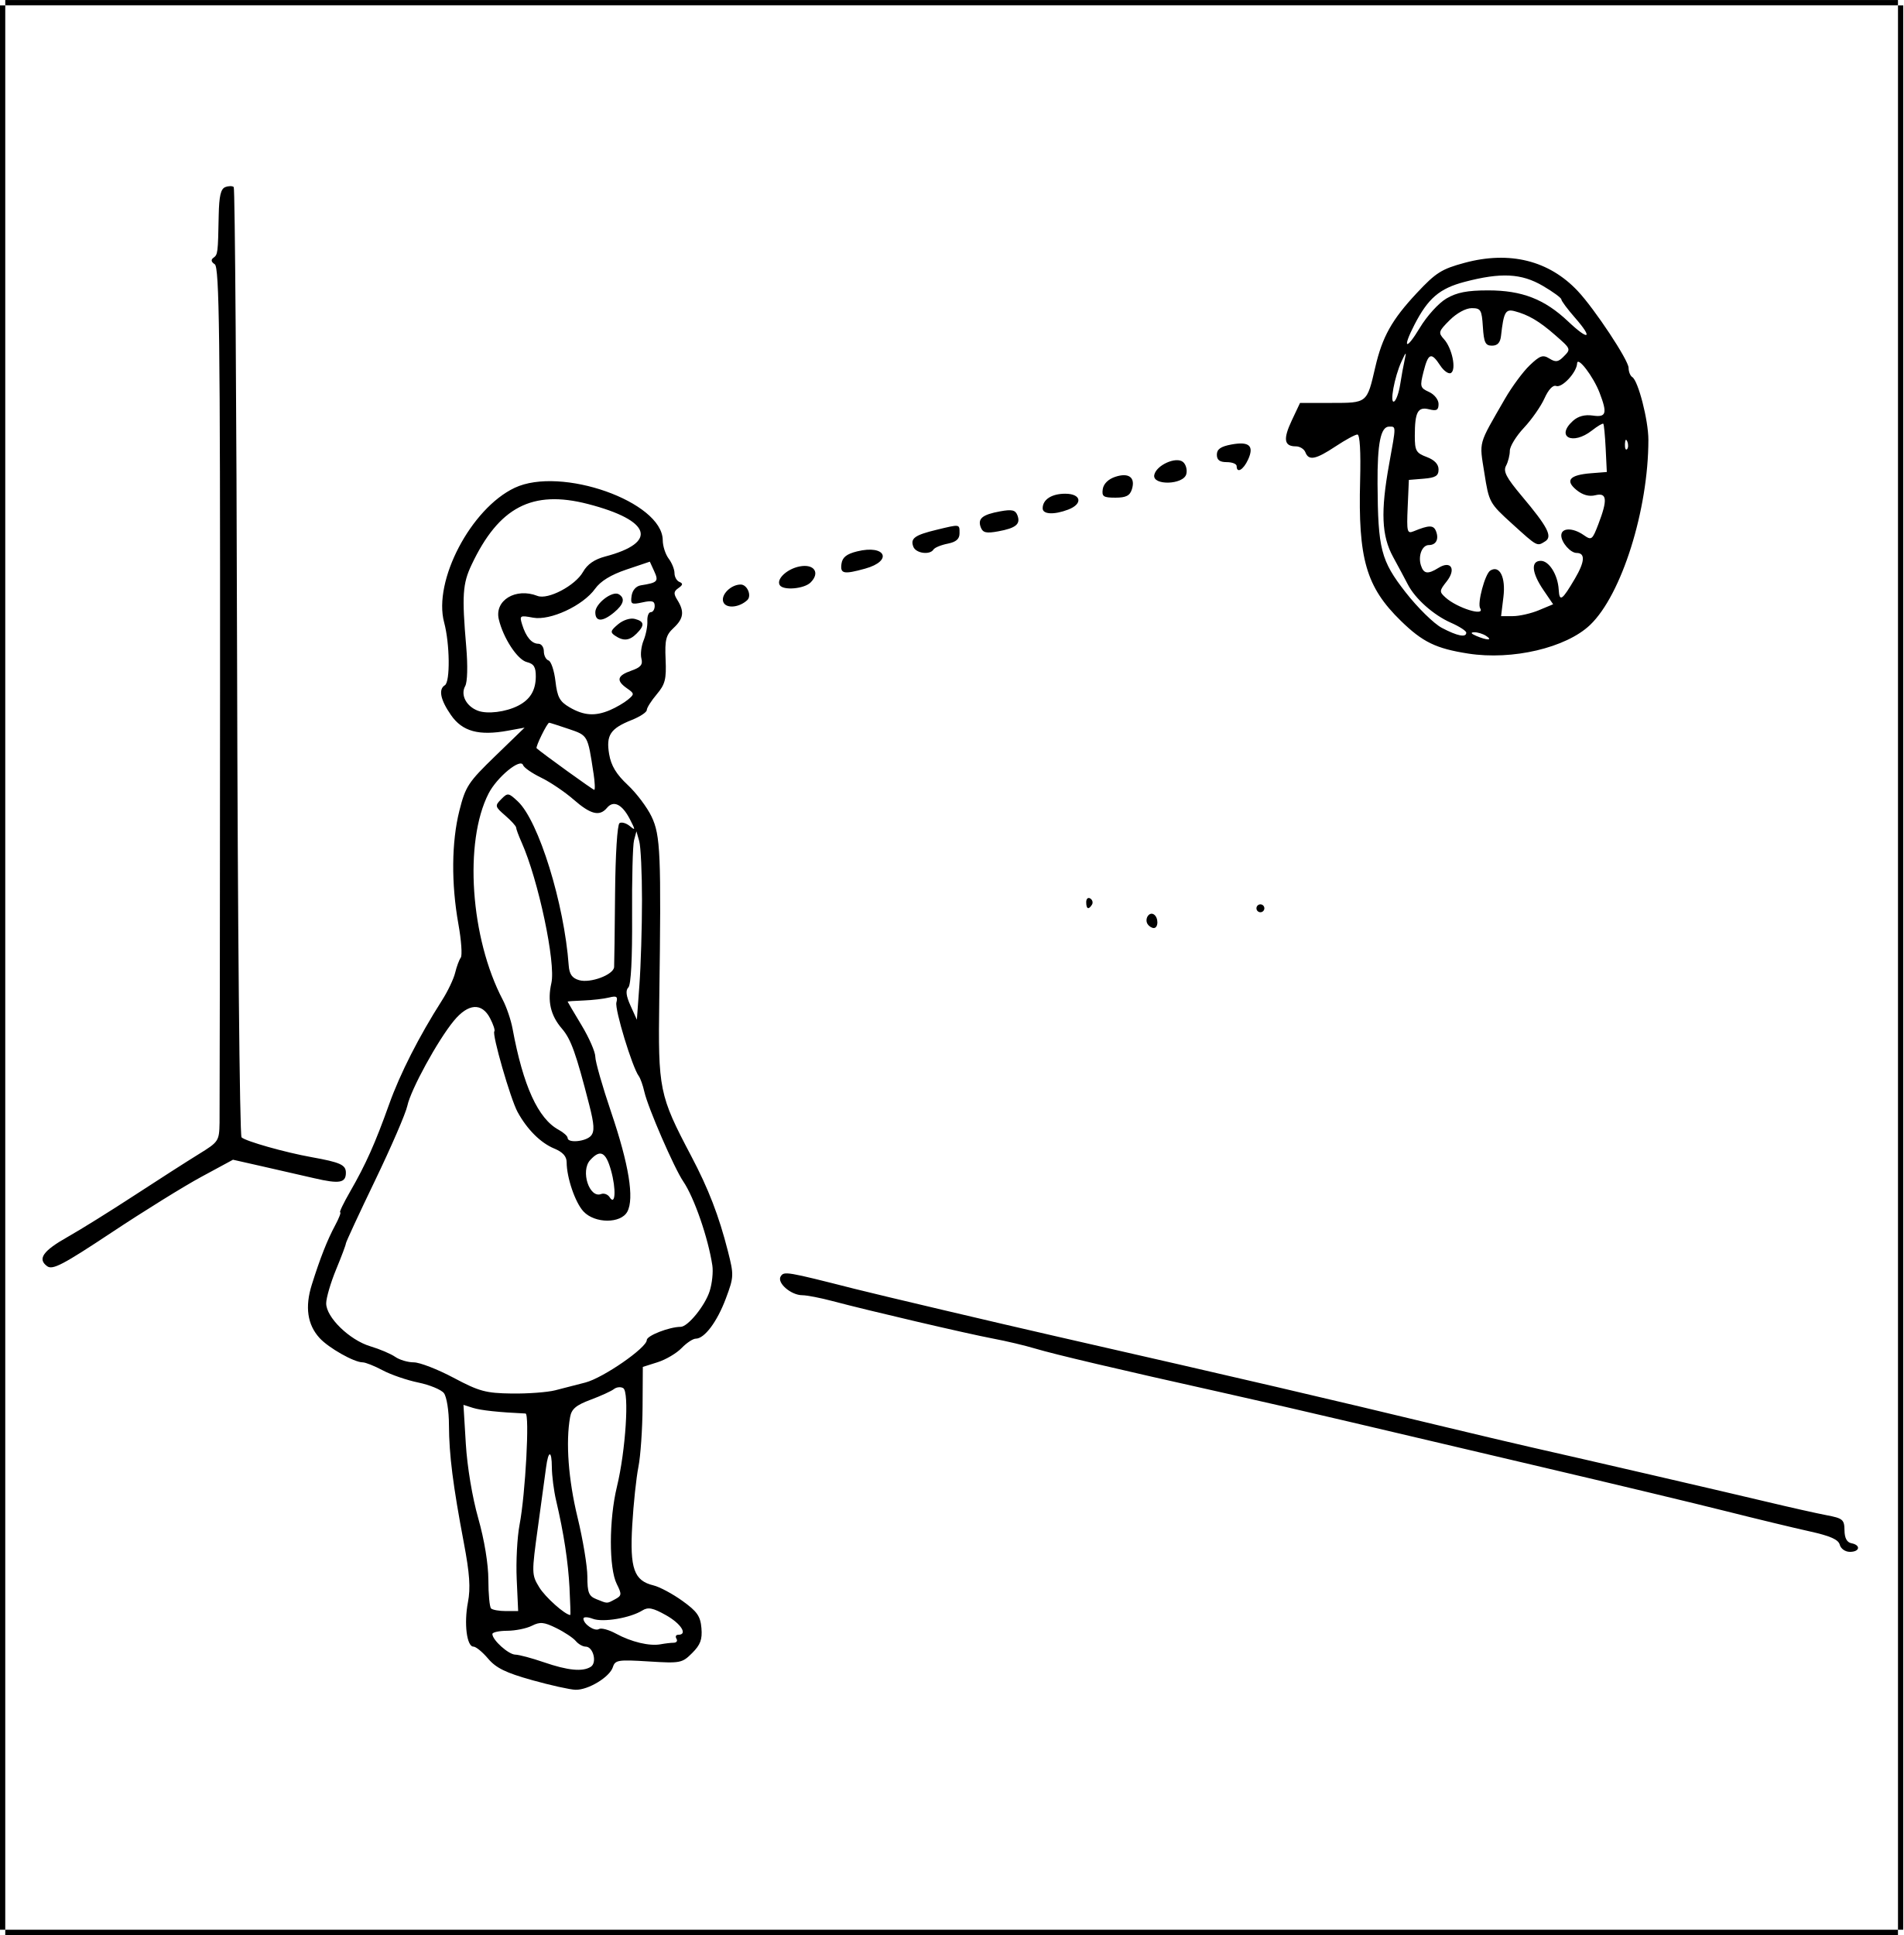
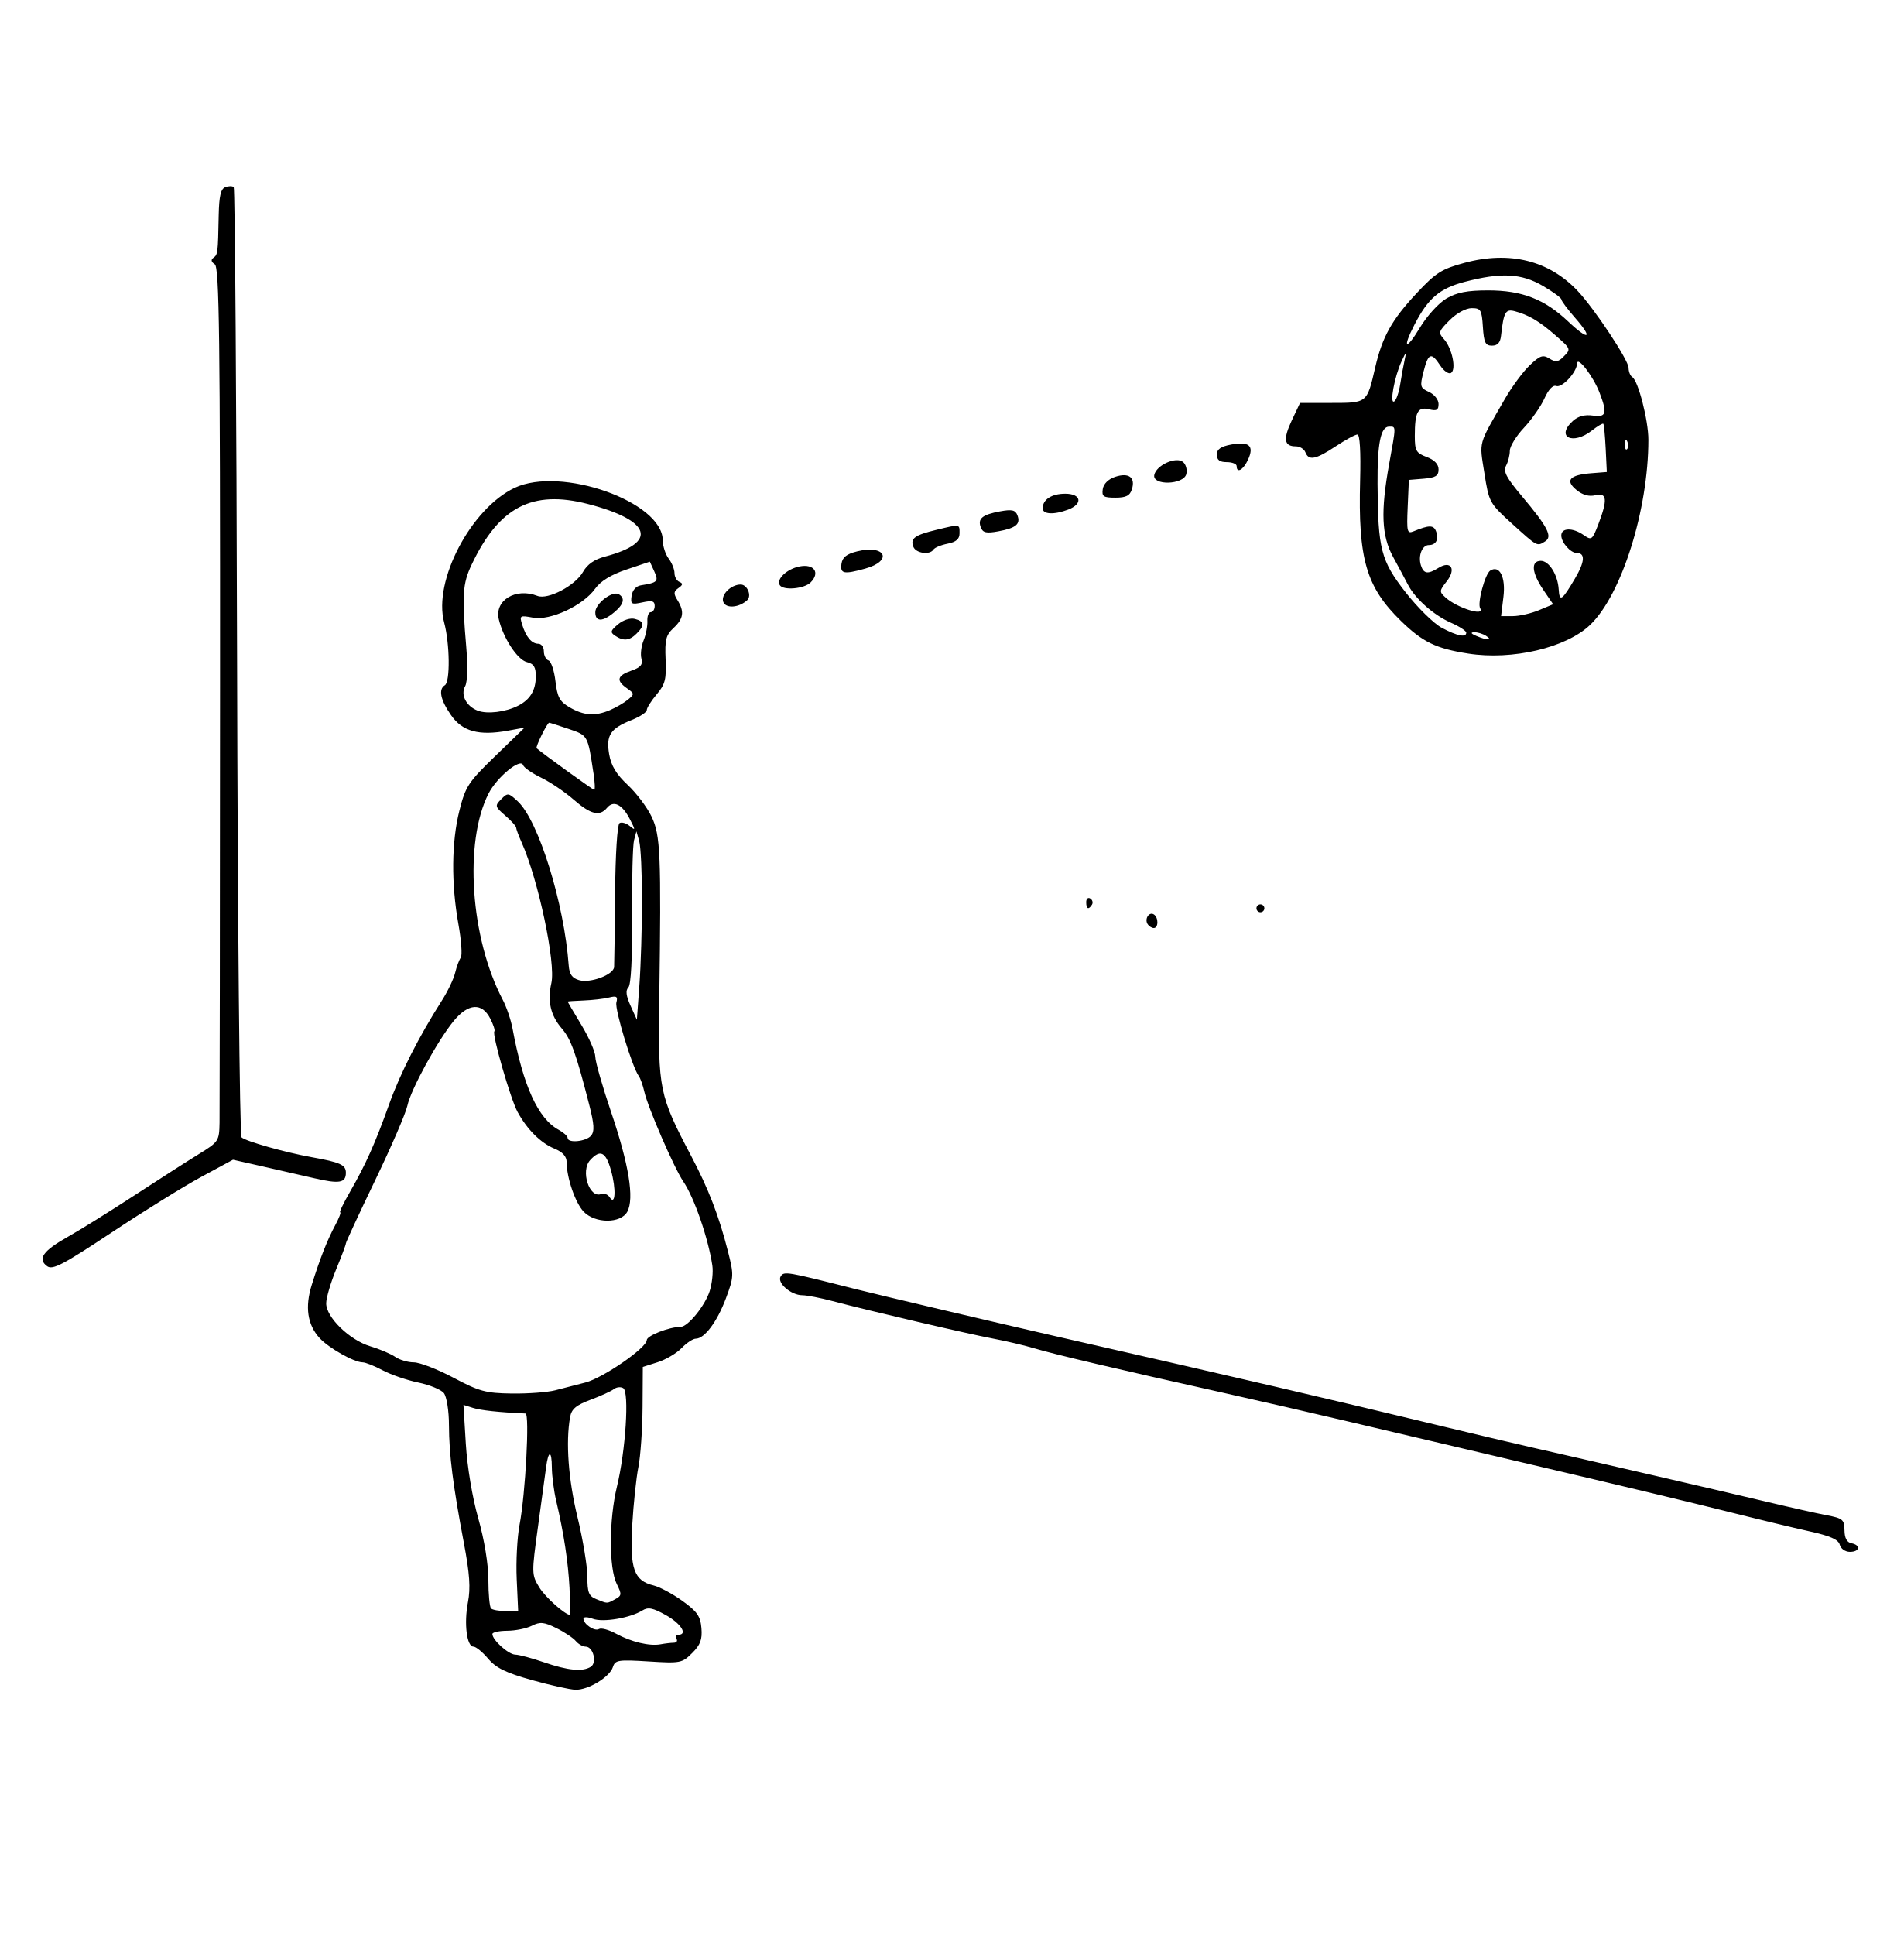
<svg xmlns="http://www.w3.org/2000/svg" width="61.221mm" height="62.241mm" viewBox="0 0 61.221 62.241" version="1.1" id="svg1" xml:space="preserve">
  <defs id="defs1" />
  <g id="layer1" transform="translate(1472.671,3650.721)">
-     <path id="path936" d="m -1472.502,-3650.551 h 60.882 v -0.169 h -60.882 z" style="fill:#000000;fill-opacity:1;fill-rule:evenodd;stroke:none;stroke-width:0.353" />
-     <path id="path941-9" d="m -1472.671,-3588.649 h 0.169 v -61.898 h -0.169 z" style="fill:#000000;fill-opacity:1;fill-rule:evenodd;stroke:none;stroke-width:0.353" />
-     <path id="path942" d="m -1411.619,-3588.649 h 0.169 v -61.898 h -0.169 z" style="fill:#000000;fill-opacity:1;fill-rule:evenodd;stroke:none;stroke-width:0.353" />
-     <path id="path952" d="m -1472.502,-3588.48 h 60.882 v -0.169 h -60.882 z" style="fill:#000000;fill-opacity:1;fill-rule:evenodd;stroke:none;stroke-width:0.353" />
    <g id="g1628" transform="matrix(0.2645833,0,0,0.2645833,-5422.577,-3734.535)">
      <path style="fill:#000000" d="m 14993.455,521.029 c -3.179,-0.888 -4.367,-1.469 -5.33,-2.606 -0.681,-0.805 -1.483,-1.463 -1.783,-1.463 -0.816,0 -1.166,-2.82 -0.671,-5.395 0.331,-1.72 0.211,-3.476 -0.494,-7.2 -1.327,-7.007 -1.796,-10.708 -1.814,-14.313 0,-1.766 -0.28,-3.485 -0.617,-3.914 -0.331,-0.421 -1.733,-0.999 -3.116,-1.284 -1.383,-0.285 -3.329,-0.953 -4.324,-1.486 -0.996,-0.532 -2.094,-0.968 -2.439,-0.968 -1.033,0 -4.126,-1.746 -5.23,-2.953 -1.485,-1.623 -1.8,-3.778 -0.948,-6.489 1.02,-3.247 1.877,-5.422 2.851,-7.238 0.46,-0.858 0.729,-1.56 0.597,-1.56 -0.132,0 0.413,-1.134 1.211,-2.52 1.907,-3.315 3.043,-5.857 4.739,-10.606 1.331,-3.729 3.643,-8.274 6.426,-12.634 0.703,-1.1 1.424,-2.612 1.603,-3.36 0.18,-0.748 0.487,-1.576 0.683,-1.84 0.195,-0.264 0.07,-2.1 -0.288,-4.08 -0.882,-4.93 -0.837,-9.987 0.122,-13.794 0.741,-2.945 1.078,-3.458 4.364,-6.64 l 3.56,-3.448 -2.017,0.368 c -3.546,0.647 -5.544,0.101 -6.928,-1.891 -1.289,-1.855 -1.552,-3.137 -0.746,-3.634 0.661,-0.407 0.606,-5.042 -0.09,-7.639 -1.353,-5.046 3.257,-13.841 8.574,-16.358 5.628,-2.663 17.95,1.687 18.004,6.356 0,0.726 0.333,1.739 0.722,2.252 0.389,0.512 0.707,1.304 0.707,1.76 0,0.456 0.27,0.938 0.601,1.072 0.453,0.183 0.423,0.368 -0.12,0.745 -0.595,0.413 -0.616,0.673 -0.12,1.47 0.867,1.396 0.746,2.249 -0.482,3.39 -0.92,0.855 -1.064,1.429 -0.96,3.82 0.104,2.403 -0.05,3.021 -1.083,4.242 -0.663,0.786 -1.205,1.644 -1.205,1.907 0,0.263 -0.825,0.808 -1.833,1.21 -2.6,1.038 -3.134,1.847 -2.743,4.156 0.237,1.396 0.865,2.438 2.254,3.737 1.059,0.99 2.365,2.722 2.902,3.849 1.088,2.28 1.183,4.541 0.938,22.192 -0.153,11.016 -0.02,11.672 3.877,19.066 2.108,3.998 3.374,7.28 4.465,11.568 0.743,2.92 0.734,3.136 -0.247,5.76 -1.06,2.835 -2.597,4.886 -3.662,4.886 -0.34,0 -1.114,0.515 -1.721,1.144 -0.606,0.629 -1.914,1.402 -2.907,1.717 l -1.805,0.573 -0.03,4.883 c -0.02,2.686 -0.244,5.963 -0.508,7.283 -0.263,1.32 -0.6,4.506 -0.749,7.079 -0.305,5.281 0.214,6.748 2.593,7.319 0.736,0.177 2.314,1.022 3.505,1.878 1.795,1.29 2.192,1.858 2.315,3.314 0.117,1.379 -0.125,2.03 -1.126,3.028 -1.226,1.223 -1.431,1.262 -5.308,1.021 -3.699,-0.23 -4.057,-0.173 -4.331,0.688 -0.386,1.213 -3,2.798 -4.545,2.757 -0.662,-0.018 -3.044,-0.547 -5.294,-1.175 z m 7.15,-1.616 c 0.795,-0.502 0.297,-2.453 -0.626,-2.453 -0.347,0 -0.887,-0.308 -1.2,-0.684 -0.313,-0.376 -1.375,-1.082 -2.359,-1.567 -1.507,-0.743 -1.978,-0.788 -2.979,-0.283 -0.654,0.33 -2.002,0.603 -2.994,0.607 -0.993,0.004 -1.805,0.182 -1.805,0.397 0,0.729 1.959,2.49 2.786,2.504 0.453,0.007 2.015,0.424 3.471,0.926 2.92,1.007 4.713,1.181 5.706,0.553 z m 10.085,-2.926 c 0.346,-0.004 0.496,-0.223 0.332,-0.487 -0.163,-0.264 -0.07,-0.48 0.213,-0.48 1.198,0 0.356,-1.349 -1.488,-2.382 -1.596,-0.895 -2.172,-1.01 -2.871,-0.574 -1.478,0.921 -4.797,1.478 -6.026,1.012 -0.626,-0.237 -1.138,-0.247 -1.138,-0.022 0,0.675 1.365,1.592 1.89,1.269 0.268,-0.166 1.198,0.086 2.066,0.559 1.864,1.015 4.086,1.544 5.429,1.293 0.53,-0.099 1.246,-0.183 1.593,-0.187 z m -12.665,-6.607 c -0.173,-3.263 -0.698,-6.694 -1.633,-10.68 -0.279,-1.188 -0.513,-3.006 -0.519,-4.04 -0.01,-2.109 -0.427,-2.101 -0.703,0.015 -0.1,0.762 -0.542,4.001 -0.982,7.198 -0.784,5.686 -0.78,5.847 0.154,7.379 0.734,1.203 3.13,3.341 3.77,3.364 0.05,0.002 0,-1.455 -0.09,-3.237 z m -6.425,-1.128 c -0.1,-2.138 0.06,-5.108 0.345,-6.6 0.716,-3.725 1.241,-13.508 0.726,-13.531 -3.215,-0.146 -5.445,-0.385 -6.389,-0.685 l -1.156,-0.367 0.287,4.735 c 0.169,2.796 0.788,6.504 1.511,9.055 0.743,2.62 1.227,5.563 1.23,7.48 0,1.738 0.151,3.304 0.327,3.48 0.177,0.176 0.991,0.32 1.809,0.32 h 1.487 z m 11.958,2.45 c 0.815,-0.435 0.833,-0.601 0.206,-1.856 -0.964,-1.927 -0.953,-7.807 0.02,-11.826 1.063,-4.379 1.521,-11.518 0.769,-11.982 -0.305,-0.188 -0.815,-0.137 -1.134,0.113 -0.32,0.25 -1.598,0.833 -2.841,1.297 -1.766,0.659 -2.31,1.119 -2.487,2.107 -0.547,3.051 -0.21,7.603 0.903,12.182 0.658,2.708 1.196,5.956 1.196,7.219 0,1.932 0.173,2.364 1.084,2.73 1.412,0.566 1.256,0.565 2.282,0.017 z m -7.271,-25.406 c 0.957,-0.244 2.606,-0.669 3.665,-0.944 2.16,-0.561 7.461,-4.228 7.461,-5.161 0,-0.534 2.734,-1.6 4.121,-1.608 0.878,-0.005 2.957,-2.564 3.524,-4.338 0.298,-0.933 0.445,-2.337 0.327,-3.12 -0.508,-3.354 -2.208,-8.267 -3.535,-10.216 -1.106,-1.624 -4.297,-8.975 -4.728,-10.888 -0.178,-0.792 -0.484,-1.656 -0.68,-1.92 -0.794,-1.07 -2.939,-8.121 -2.723,-8.948 0.191,-0.729 0.03,-0.837 -0.903,-0.603 -0.625,0.156 -2.011,0.317 -3.08,0.358 -1.069,0.04 -1.945,0.101 -1.947,0.135 0,0.034 0.756,1.317 1.682,2.852 0.927,1.534 1.685,3.268 1.685,3.853 0,0.585 0.867,3.621 1.928,6.748 2.154,6.349 2.826,10.481 1.965,12.085 -0.787,1.467 -3.949,1.456 -5.327,-0.019 -1.009,-1.08 -2.043,-4.1 -2.051,-5.987 0,-0.717 -0.477,-1.242 -1.502,-1.665 -1.662,-0.686 -3.303,-2.322 -4.465,-4.45 -0.858,-1.572 -3.138,-9.483 -2.822,-9.798 0.111,-0.111 -0.119,-0.823 -0.513,-1.582 -1.004,-1.937 -2.655,-1.828 -4.404,0.288 -1.958,2.369 -5.24,8.365 -5.66,10.341 -0.196,0.92 -1.957,4.996 -3.914,9.058 -1.956,4.062 -3.559,7.518 -3.56,7.68 0,0.162 -0.537,1.59 -1.192,3.174 -0.654,1.584 -1.194,3.426 -1.201,4.094 -0.02,1.697 2.838,4.479 5.373,5.236 1.137,0.34 2.497,0.918 3.021,1.284 0.525,0.366 1.54,0.666 2.257,0.666 0.717,0 2.889,0.841 4.827,1.87 3.128,1.661 3.92,1.876 7.076,1.92 1.955,0.028 4.338,-0.15 5.295,-0.394 z m 6.778,-26.733 c -0.636,-2.266 -1.311,-2.597 -2.539,-1.245 -1.19,1.312 -0.1,4.671 1.338,4.121 0.351,-0.134 0.817,0.041 1.037,0.389 0.701,1.114 0.806,-0.977 0.164,-3.265 z m -2.426,-4.221 c 0.436,-0.523 0.386,-1.375 -0.214,-3.72 -1.617,-6.311 -2.227,-8.013 -3.333,-9.297 -1.378,-1.599 -1.777,-3.33 -1.277,-5.54 0.551,-2.438 -1.582,-12.527 -3.611,-17.078 -0.371,-0.832 -0.674,-1.652 -0.674,-1.823 0,-0.171 -0.596,-0.827 -1.324,-1.457 -1.256,-1.088 -1.281,-1.19 -0.491,-1.99 0.793,-0.804 0.888,-0.791 2.024,0.273 2.528,2.369 5.64,12.407 6.184,19.949 0.08,1.058 0.41,1.529 1.257,1.777 1.377,0.403 4.204,-0.658 4.263,-1.599 0.02,-0.362 0.08,-4.381 0.116,-8.931 0.04,-4.745 0.273,-8.396 0.541,-8.561 0.257,-0.158 0.816,6.9e-4 1.242,0.353 0.711,0.588 0.71,0.516 0,-0.861 -0.928,-1.789 -1.973,-2.3 -2.763,-1.35 -0.9,1.081 -1.983,0.812 -4.068,-1.009 -1.058,-0.925 -2.831,-2.121 -3.94,-2.659 -1.108,-0.537 -2.097,-1.224 -2.197,-1.525 -0.302,-0.904 -3.177,1.463 -4.195,3.453 -3.012,5.889 -2.209,17.59 1.721,25.07 0.463,0.88 1.001,2.464 1.196,3.52 1.286,6.958 3.104,10.943 5.611,12.297 0.595,0.322 1.082,0.765 1.082,0.984 0,0.666 2.25,0.446 2.853,-0.279 z m 6.193,-28.602 c 0,-3.3 -0.15,-6.54 -0.337,-7.2 l -0.34,-1.2 -0.29,1.085 c -0.16,0.597 -0.266,4.754 -0.237,9.239 0.03,5.157 -0.133,8.34 -0.454,8.66 -0.357,0.356 -0.279,1.016 0.263,2.216 l 0.772,1.709 0.31,-4.255 c 0.171,-2.34 0.312,-6.955 0.313,-10.255 z m -5.901,-15.48 c -0.7,-4.63 -0.663,-4.564 -3.02,-5.365 -1.222,-0.415 -2.285,-0.755 -2.364,-0.755 -0.239,0 -1.693,2.959 -1.526,3.106 0.763,0.669 6.84,5.054 7.005,5.054 0.118,0 0.08,-0.918 -0.09,-2.04 z m -9.161,-8.186 c 1.456,-0.742 2.134,-1.852 2.151,-3.522 0.01,-1.179 -0.226,-1.568 -1.091,-1.785 -1.144,-0.286 -2.869,-2.92 -3.408,-5.205 -0.543,-2.299 2.061,-3.873 4.698,-2.84 1.278,0.501 4.6,-1.248 5.543,-2.918 0.523,-0.927 1.388,-1.527 2.696,-1.871 6.473,-1.702 5.589,-4.395 -2.095,-6.382 -6.778,-1.753 -10.831,0.363 -14.152,7.388 -1.091,2.307 -1.183,3.725 -0.649,9.96 0.2,2.336 0.148,4.299 -0.126,4.788 -0.593,1.058 0.119,2.448 1.531,2.99 1.152,0.442 3.394,0.166 4.902,-0.603 z m 11.168,0.533 c 0.74,-0.315 1.725,-0.889 2.189,-1.275 0.798,-0.665 0.792,-0.737 -0.121,-1.374 -1.348,-0.942 -1.202,-1.545 0.522,-2.144 1.144,-0.398 1.426,-0.734 1.234,-1.467 -0.137,-0.523 -0.02,-1.521 0.267,-2.219 0.284,-0.698 0.489,-1.754 0.455,-2.348 -0.03,-0.594 0.154,-1.08 0.415,-1.08 0.262,0 0.476,-0.341 0.476,-0.758 0,-0.597 -0.315,-0.689 -1.483,-0.433 -1.353,0.296 -1.47,0.226 -1.324,-0.797 0.1,-0.679 0.54,-1.182 1.123,-1.275 2.046,-0.325 2.19,-0.477 1.627,-1.711 l -0.533,-1.166 -2.832,0.954 c -1.898,0.639 -3.157,1.41 -3.819,2.336 -1.464,2.051 -5.455,3.91 -7.552,3.517 -1.595,-0.298 -1.659,-0.258 -1.324,0.83 0.466,1.515 1.166,2.343 1.978,2.343 0.364,0 0.663,0.414 0.663,0.92 0,0.506 0.256,1.005 0.569,1.109 0.313,0.104 0.692,1.239 0.842,2.523 0.228,1.946 0.513,2.473 1.717,3.176 1.735,1.012 3.107,1.107 4.911,0.339 z m 0.624,-9.044 c -0.618,-0.413 -0.567,-0.612 0.359,-1.388 0.626,-0.524 1.488,-0.8 2.046,-0.654 1.161,0.303 1.217,0.779 0.208,1.785 -0.871,0.869 -1.591,0.94 -2.613,0.257 z m -2.406,-2.852 c 0,-1.066 2.093,-2.661 2.866,-2.184 0.789,0.486 0.595,1.222 -0.58,2.2 -1.411,1.174 -2.286,1.168 -2.286,-0.016 z m 151.293,113.362 c -0.166,-0.633 -1.16,-1.072 -3.685,-1.63 -1.902,-0.42 -6.49,-1.527 -10.196,-2.46 -3.706,-0.933 -13.777,-3.347 -22.381,-5.364 -8.603,-2.017 -19.107,-4.488 -23.343,-5.492 -4.235,-1.004 -11.274,-2.621 -15.642,-3.594 -12.363,-2.754 -20.257,-4.612 -22.622,-5.324 -1.191,-0.359 -3.465,-0.896 -5.053,-1.195 -3.114,-0.586 -15.158,-3.399 -19.525,-4.561 -1.473,-0.392 -3.128,-0.713 -3.676,-0.713 -1.387,0 -3.128,-1.519 -2.63,-2.294 0.41,-0.637 0.679,-0.592 8.985,1.518 2.755,0.7 17.679,4.217 24.306,5.728 23.832,5.434 32.221,7.389 47.89,11.159 3.706,0.892 8.146,1.94 9.866,2.329 6.654,1.504 24.064,5.534 28.879,6.684 2.779,0.664 6.028,1.393 7.219,1.619 1.98,0.376 2.168,0.534 2.184,1.831 0.01,0.95 0.29,1.472 0.842,1.578 1.169,0.225 1.026,1.048 -0.183,1.048 -0.567,0 -1.107,-0.379 -1.235,-0.866 z m -217.937,-33.862 c -1.206,-0.88 -0.508,-1.869 2.521,-3.575 1.516,-0.854 5.15,-3.115 8.075,-5.025 2.925,-1.91 6.445,-4.165 7.821,-5.013 2.437,-1.5 2.504,-1.601 2.545,-3.84 0.02,-1.265 0.05,-25.166 0.06,-53.114 0.02,-42.657 -0.09,-50.882 -0.643,-51.24 -0.435,-0.28 -0.492,-0.55 -0.166,-0.786 0.539,-0.39 0.556,-0.526 0.646,-5.175 0.05,-2.343 0.247,-3.207 0.802,-3.419 0.409,-0.156 0.869,-0.158 1.024,-0.004 0.154,0.154 0.338,26.121 0.409,57.704 0.07,31.583 0.314,57.603 0.541,57.821 0.492,0.474 5.267,1.827 8.496,2.407 3.526,0.634 4.189,0.935 4.189,1.899 0,1.24 -0.783,1.376 -3.842,0.666 -1.46,-0.339 -4.282,-0.984 -6.269,-1.433 l -3.614,-0.817 -3.846,2.08 c -2.116,1.144 -7.022,4.186 -10.902,6.761 -5.936,3.938 -7.182,4.589 -7.848,4.104 z M 15068.298,429.12 c -0.393,-0.633 0.183,-1.532 0.755,-1.179 0.584,0.36 0.581,1.659 0,1.659 -0.249,0 -0.587,-0.216 -0.75,-0.48 z m 13.235,-1.92 c 0,-0.264 0.217,-0.48 0.482,-0.48 0.264,0 0.481,0.216 0.481,0.48 0,0.264 -0.217,0.48 -0.481,0.48 -0.265,0 -0.482,-0.216 -0.482,-0.48 z m -20.696,-0.748 c 0,-0.412 0.22,-0.613 0.49,-0.447 0.269,0.166 0.364,0.503 0.212,0.748 -0.413,0.666 -0.702,0.542 -0.702,-0.301 z m 46.446,-30.218 c -3.925,-0.612 -5.538,-1.394 -8.182,-3.969 -4.229,-4.119 -5.221,-7.535 -4.963,-17.096 0.09,-3.495 -0.03,-5.569 -0.331,-5.567 -0.265,0.002 -1.456,0.649 -2.647,1.439 -2.427,1.609 -3.271,1.774 -3.677,0.72 -0.152,-0.396 -0.674,-0.72 -1.16,-0.72 -1.431,0 -1.569,-0.87 -0.498,-3.143 l 1.008,-2.137 h 3.831 c 4.348,0 4.303,0.036 5.31,-4.32 0.86,-3.72 2.017,-5.79 5.047,-9.032 2.32,-2.481 3.022,-2.925 5.811,-3.678 5.484,-1.48 10.273,-0.288 13.765,3.427 2.059,2.192 6.179,8.418 6.179,9.34 0,0.465 0.202,0.971 0.45,1.123 0.721,0.445 1.957,5.254 1.957,7.619 0,8.507 -3.256,18.854 -7.084,22.51 -2.912,2.782 -9.453,4.32 -14.816,3.484 z m 2.166,-2.153 c -0.397,-0.256 -1.047,-0.453 -1.444,-0.439 -0.476,0.017 -0.394,0.167 0.241,0.439 1.323,0.567 2.083,0.567 1.203,0 z m -2.406,-0.388 c 0,-0.213 -0.838,-0.756 -1.861,-1.206 -2.117,-0.932 -4.351,-2.916 -5.246,-4.66 -0.335,-0.653 -1.141,-2.158 -1.791,-3.346 -1.4,-2.558 -1.526,-5.509 -0.481,-11.28 0.861,-4.752 0.861,-4.56 0,-4.56 -1.026,0 -1.438,2.035 -1.409,6.96 0.05,7.933 0.408,9.329 3.397,13.165 1.464,1.878 3.454,3.833 4.423,4.344 1.89,0.996 2.966,1.207 2.966,0.583 z m 8.83,-2.733 1.729,-0.72 -1.189,-1.747 c -1.422,-2.09 -1.547,-3.533 -0.307,-3.533 1.008,0 2.066,1.699 2.174,3.49 0.09,1.549 0.406,1.337 1.977,-1.337 1.209,-2.058 1.277,-3.113 0.199,-3.113 -0.742,0 -1.862,-1.278 -1.862,-2.126 0,-0.949 1.396,-0.974 2.721,-0.049 0.959,0.67 1.049,0.603 1.791,-1.336 1.14,-2.977 1.047,-3.86 -0.372,-3.505 -0.763,0.191 -1.537,-0.024 -2.286,-0.634 -1.426,-1.162 -0.848,-1.833 1.756,-2.039 l 1.925,-0.152 -0.138,-2.858 c -0.08,-1.572 -0.206,-2.925 -0.288,-3.007 -0.08,-0.082 -0.704,0.286 -1.381,0.818 -2.355,1.847 -4.461,0.772 -2.303,-1.176 0.623,-0.562 1.441,-0.779 2.406,-0.638 1.643,0.24 1.79,-0.256 0.825,-2.773 -0.759,-1.981 -2.691,-4.502 -2.732,-3.566 -0.05,1.093 -1.838,3.016 -2.553,2.742 -0.385,-0.147 -0.938,0.442 -1.415,1.508 -0.431,0.962 -1.556,2.572 -2.499,3.577 -0.943,1.005 -1.714,2.261 -1.714,2.792 0,0.531 -0.207,1.351 -0.461,1.823 -0.366,0.683 0.03,1.435 1.921,3.688 3.15,3.744 3.759,4.92 2.844,5.497 -1.007,0.636 -0.925,0.679 -4.001,-2.11 -2.778,-2.519 -2.836,-2.623 -3.395,-6.178 -0.623,-3.958 -0.805,-3.299 2.501,-9.039 0.843,-1.463 2.194,-3.292 3.003,-4.065 1.252,-1.196 1.608,-1.32 2.394,-0.831 0.743,0.463 1.067,0.43 1.668,-0.169 0.991,-0.989 1.002,-0.96 -0.993,-2.706 -1.893,-1.658 -3.235,-2.447 -4.895,-2.88 -1.112,-0.29 -1.331,0.106 -1.655,2.992 -0.09,0.835 -0.427,1.2 -1.097,1.2 -0.807,0 -0.986,-0.369 -1.109,-2.28 -0.134,-2.079 -0.254,-2.28 -1.361,-2.28 -0.711,0 -1.821,0.605 -2.677,1.46 -1.359,1.355 -1.408,1.521 -0.691,2.312 0.985,1.085 1.527,3.691 0.854,4.106 -0.28,0.172 -0.868,-0.233 -1.307,-0.902 -1.094,-1.665 -1.452,-1.535 -2.03,0.735 -0.463,1.822 -0.42,1.985 0.664,2.477 0.647,0.294 1.159,0.94 1.159,1.462 0,0.747 -0.232,0.877 -1.153,0.646 -1.373,-0.344 -1.734,0.33 -1.734,3.239 0,1.799 0.155,2.074 1.444,2.559 0.95,0.358 1.443,0.876 1.443,1.516 0,0.778 -0.362,1.003 -1.804,1.122 l -1.805,0.149 -0.144,3.3 c -0.131,3.017 -0.07,3.27 0.722,2.946 1.891,-0.775 2.428,-0.775 2.726,-10e-4 0.372,0.966 0,1.675 -0.875,1.675 -0.819,0 -1.332,1.312 -0.964,2.468 0.332,1.043 0.838,1.115 2.139,0.304 1.516,-0.944 2.177,0.147 0.996,1.644 -0.909,1.152 -0.916,1.262 -0.134,1.969 1.408,1.27 4.843,2.338 4.204,1.306 -0.374,-0.603 0.589,-4.197 1.231,-4.592 1.132,-0.698 1.887,0.814 1.596,3.197 l -0.286,2.345 h 1.435 c 0.789,0 2.212,-0.324 3.163,-0.72 z m 10.751,-20.49 c -0.154,-0.383 -0.268,-0.269 -0.291,0.29 -0.02,0.506 0.09,0.789 0.253,0.63 0.159,-0.16 0.177,-0.574 0.04,-0.92 z m -27.613,-6.978 c 0.154,-0.996 0.402,-2.352 0.551,-3.012 0.226,-1.002 0.161,-0.962 -0.393,0.24 -0.865,1.874 -1.475,5.222 -0.886,4.859 0.246,-0.152 0.574,-1.091 0.728,-2.087 z m 5.625,-10.43 c 1.264,-0.737 2.529,-0.982 5.069,-0.982 4.113,0 6.854,1.064 9.721,3.776 2.532,2.394 3.077,2.11 0.846,-0.439 -0.913,-1.043 -1.664,-2.049 -1.669,-2.236 0,-0.187 -1.018,-0.93 -2.252,-1.651 -2.605,-1.523 -5.079,-1.649 -9.514,-0.485 -3.044,0.799 -4.439,1.992 -6.098,5.216 -1.499,2.914 -1.04,3.183 0.648,0.38 0.88,-1.461 2.302,-3.026 3.249,-3.579 z m -87.919,36.902 c -0.332,-0.865 0.92,-2.124 2.113,-2.124 0.801,0 1.375,1.364 0.799,1.898 -0.999,0.926 -2.594,1.05 -2.912,0.225 z m 6.863,-2.053 c -0.449,-0.724 0.875,-1.969 2.414,-2.27 1.763,-0.345 2.524,0.762 1.338,1.946 -0.787,0.784 -3.331,1.004 -3.752,0.325 z m 7.503,-2.591 c 0.113,-0.792 0.621,-1.195 1.906,-1.512 3.464,-0.854 4.388,1.152 0.968,2.1 -2.602,0.721 -3.047,0.63 -2.874,-0.588 z m 8.739,-2.072 c -0.392,-1.018 0.158,-1.42 2.819,-2.062 2.892,-0.698 2.795,-0.713 2.795,0.427 0,0.697 -0.411,1.054 -1.454,1.262 -0.8,0.16 -1.571,0.478 -1.713,0.708 -0.434,0.7 -2.139,0.467 -2.447,-0.334 z m 8.202,-2.348 c -0.412,-1.07 0.172,-1.558 2.34,-1.955 1.439,-0.264 1.862,-0.169 2.109,0.475 0.412,1.07 -0.172,1.558 -2.34,1.955 -1.439,0.264 -1.861,0.169 -2.109,-0.475 z m 7.519,-2.324 c 0,-1.07 1.09,-1.776 2.743,-1.776 1.955,0 2.181,1.239 0.354,1.932 -1.722,0.653 -3.097,0.584 -3.097,-0.156 z m 7.306,-2.338 c 0.1,-0.647 0.673,-1.214 1.52,-1.494 1.65,-0.546 2.479,0.082 2.019,1.528 -0.246,0.772 -0.717,1.008 -2.007,1.008 -1.456,0 -1.664,-0.142 -1.532,-1.042 z m 6.261,-1.714 c 0.229,-1.185 2.651,-2.283 3.495,-1.584 0.356,0.295 0.536,0.96 0.4,1.478 -0.343,1.308 -4.147,1.412 -3.895,0.106 z m 10.017,-1.084 c 0,-0.264 -0.542,-0.48 -1.203,-0.48 -0.859,0 -1.204,-0.26 -1.204,-0.907 0,-0.662 0.471,-0.995 1.748,-1.233 2.185,-0.409 2.814,0.152 2.049,1.827 -0.575,1.258 -1.39,1.723 -1.39,0.793 z" id="path2" />
    </g>
  </g>
</svg>
